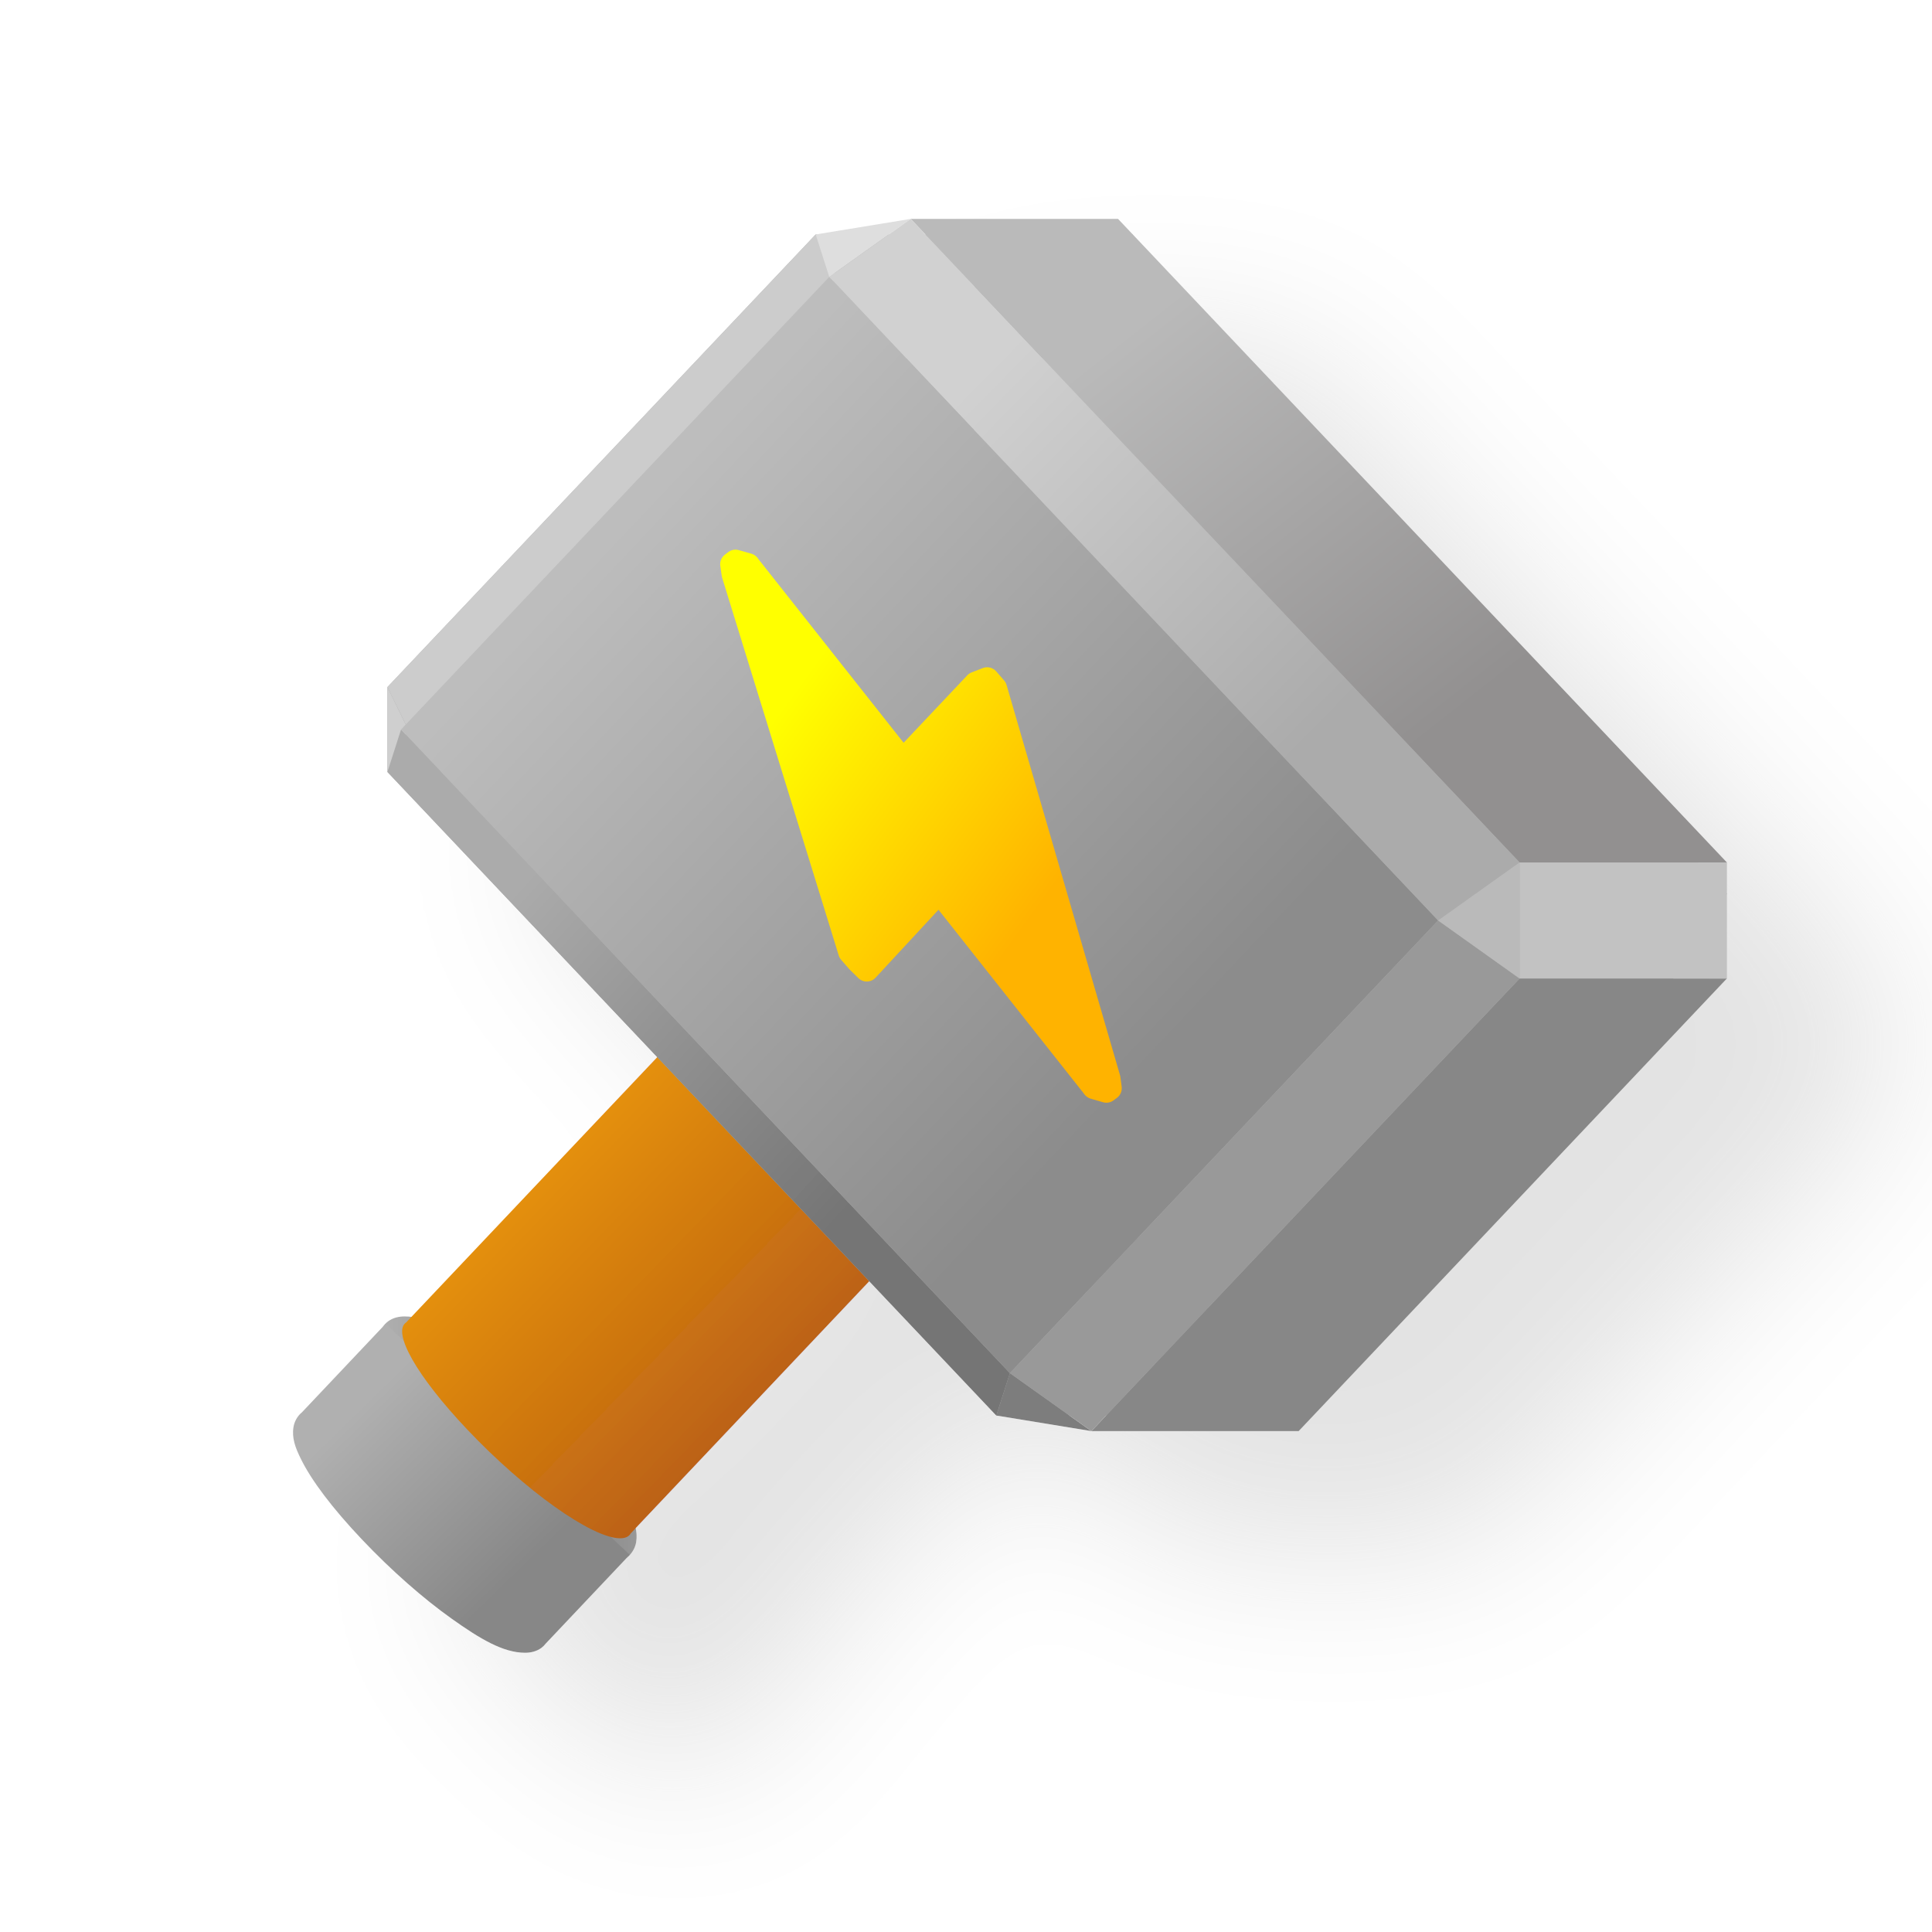
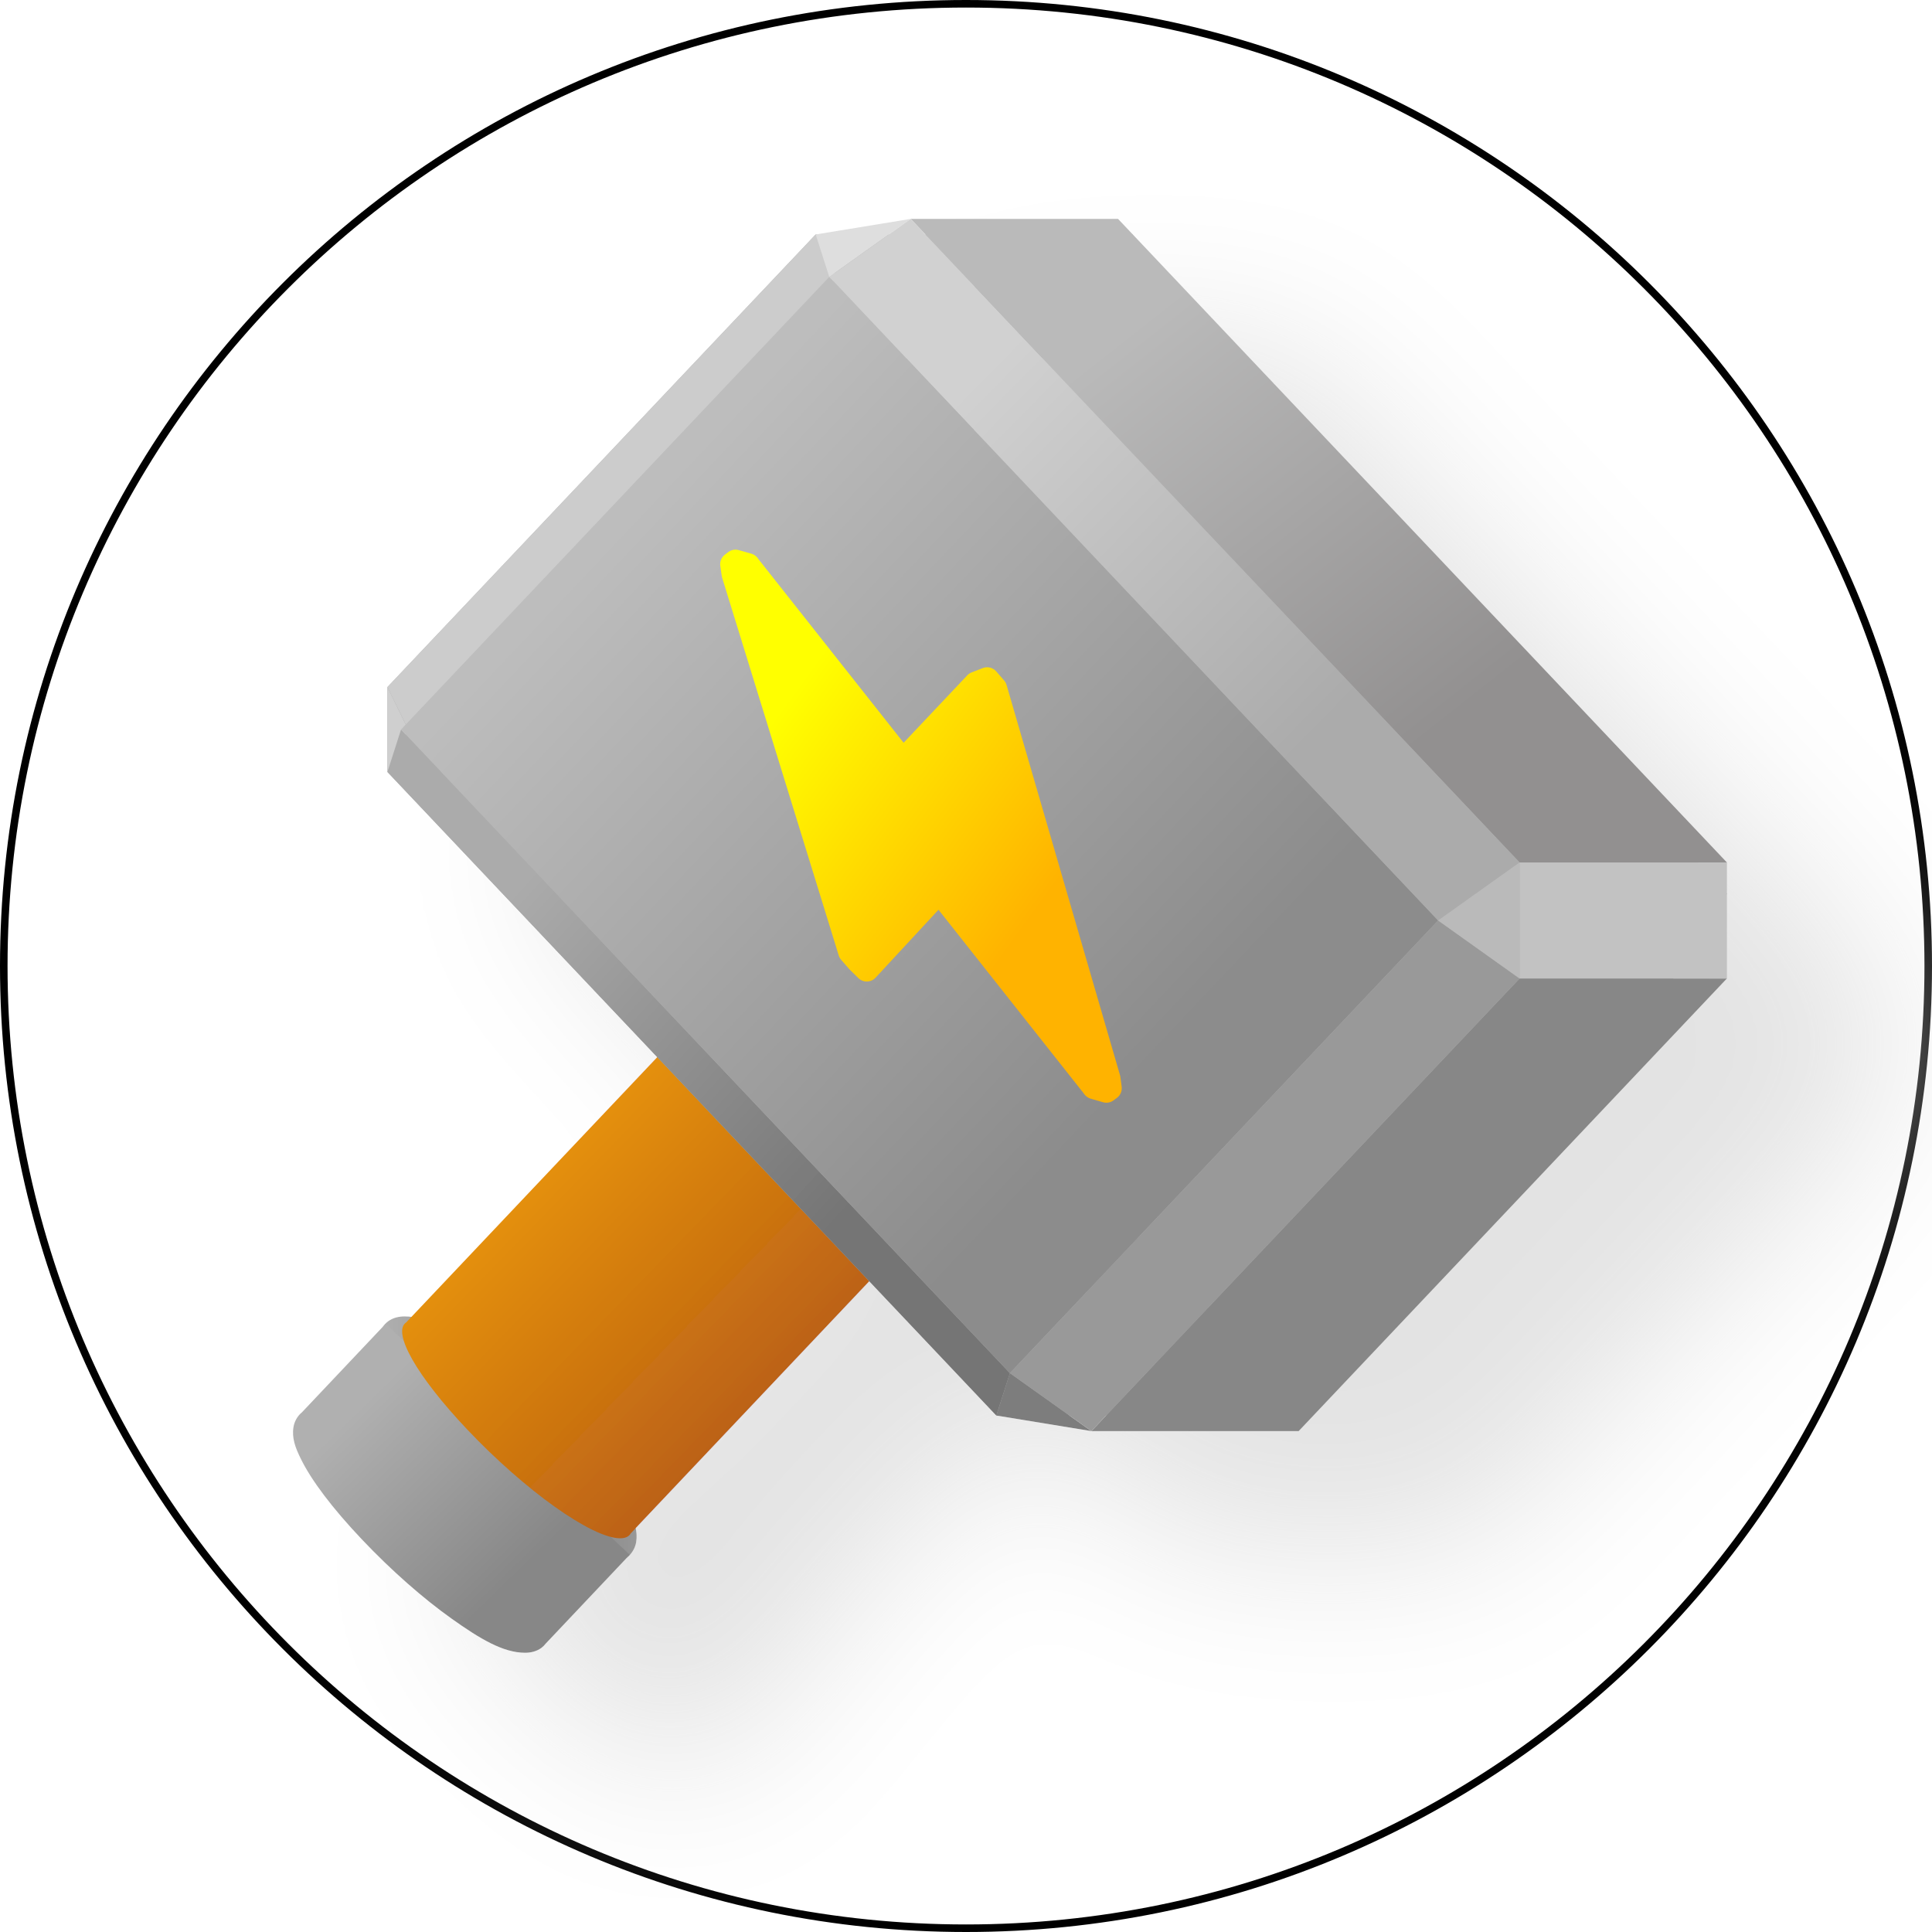
<svg xmlns="http://www.w3.org/2000/svg" class="hammer" width="512" height="512" version="1.1" viewBox="-50 -50 512 512">
  <defs>
    <filter id="shadow" width="300%" height="300%" x="-1" y="-1">
      <feDropShadow dx="4" dy="3" flood-color="#e3e3e3" flood-opacity="1" stdDeviation="2" />
    </filter>
    <linearGradient id="linearGradient1919" x1="-47.726" x2="-41.278" y1="-15.874" y2="-15.874" gradientUnits="userSpaceOnUse">
      <stop stop-color="#b0b0b0" offset="0" />
      <stop stop-color="#848484" offset=".73" />
      <stop stop-color="#979797" offset="1" />
    </linearGradient>
    <linearGradient id="linearGradient347-5" x1="-15.266" x2="-7.127" y1="8.069" y2="16.208" gradientTransform="matrix(1.0128 0 0 .98737 -34.233 -26.728)" gradientUnits="userSpaceOnUse">
      <stop stop-color="#b0b0b0" offset=".22" />
      <stop stop-color="#878787" offset=".72" />
    </linearGradient>
    <linearGradient id="linearGradient357-9" x1="-13.018" x2="9.624" y1="-9.578" y2="13.064" gradientTransform="matrix(.98572 0 0 1.0145 -34.233 -26.728)" gradientUnits="userSpaceOnUse">
      <stop stop-color="#ffae00" offset=".22" />
      <stop stop-color="#ac501b" offset=".72" />
    </linearGradient>
    <linearGradient id="gradient-dynamic-7" x1="2.689" x2="20.805" y1="-25.244" y2="-7.128" gradientTransform="scale(1.1262 .88795)" gradientUnits="userSpaceOnUse">
      <stop stop-color="#bababa" offset=".22" />
      <stop stop-color="#929090" offset=".72" />
    </linearGradient>
    <linearGradient id="gradient-dynamic-11" x1="-10.551" x2="5.782" y1="-9.194" y2="7.139" gradientTransform="scale(.95257 1.0498)" gradientUnits="userSpaceOnUse">
      <stop stop-color="#ababab" offset=".22" />
      <stop stop-color="#757575" offset=".72" />
    </linearGradient>
    <linearGradient id="gradient-dynamic-8" x1="-9.984" x2="16.668" y1="-20.393" y2="6.259" gradientTransform="scale(.97266 1.0281)" gradientUnits="userSpaceOnUse">
      <stop stop-color="#bdbdbd" offset=".22" />
      <stop stop-color="#8c8c8c" offset=".72" />
    </linearGradient>
    <linearGradient id="gradient-dynamic-10" x1="1.001" x2="18.396" y1="-22.234" y2="-4.84" gradientTransform="scale(.99193 1.0081)" gradientUnits="userSpaceOnUse">
      <stop stop-color="#d1d1d1" offset=".22" />
      <stop stop-color="#ababab" offset=".72" />
    </linearGradient>
    <linearGradient id="linearGradient1665" x1="-2.034" x2="9.745" y1="-12.055" y2="-.275" gradientTransform="scale(.85209 1.1736)" gradientUnits="userSpaceOnUse">
      <stop stop-color="#ff0" offset=".22" />
      <stop stop-color="#ffb300" offset=".72" />
    </linearGradient>
  </defs>
  <rect x="-219.9" y="-209.25" width="856" height="848.21" ry="2.82" fill="#fff" stop-color="#000000" stroke-linecap="square" stroke-width="1.002" style="paint-order:markers fill stroke" />
+   <circle cx="206" cy="206" r="255" fill="none" stop-color="#000000" stroke="#000" stroke-linecap="square" stroke-width="2" style="paint-order:markers fill stroke" />
  <g transform="matrix(10.913 0 0 10.913 550.44 547.3)" stroke-width=".092" filter="url(#shadow)">
    <g transform="matrix(.97155 0 0 .97155 -1.3631 -1.4061)" stroke-width=".094">
      <g transform="translate(1.9617 -3.039)">
        <path d="m-44.502-15.874-2.141 2.263" color="#000000" stroke-width=".792" style="-inkscape-stroke:none" />
        <path d="m-47.076-18.945c-0.137 0-0.285 0.028-0.412 0.121-0.127 0.093-0.205 0.246-0.227 0.383-0.044 0.274 0.046 0.51 0.18 0.785 0.268 0.55 0.792 1.242 1.531 2.023 0.74 0.781 1.534 1.473 2.244 1.978 0.71 0.505 1.285 0.852 1.834 0.852 0.137 0 0.283-0.028 0.41-0.121 0.127-0.093 0.205-0.246 0.227-0.383 0.043-0.274-0.045-0.51-0.18-0.785-0.268-0.55-0.792-1.242-1.531-2.023-0.74-0.781-1.534-1.473-2.244-1.978s-1.283-0.852-1.832-0.852zm0.096 0.748c0.198 0.031 0.711 0.233 1.33 0.674 0.664 0.473 1.431 1.141 2.141 1.891 0.709 0.75 1.201 1.419 1.41 1.848 0.066 0.135 0.063 0.169 0.076 0.232-0.199-0.032-0.712-0.232-1.33-0.672-0.664-0.473-1.431-1.141-2.141-1.891-0.709-0.75-1.201-1.419-1.41-1.848-0.067-0.137-0.063-0.171-0.076-0.234z" color="#000000" fill="url(#linearGradient1919)" stroke-linecap="round" stroke-linejoin="round" stroke-width=".094" style="-inkscape-stroke:none" />
        <path d="m-47.552-18.761-2.092 2.213c-0.117 0.094-0.19 0.238-0.211 0.369-0.043 0.274 0.045 0.51 0.18 0.785 0.268 0.55 0.792 1.242 1.531 2.023 0.74 0.781 1.532 1.475 2.242 1.98 0.71 0.505 1.287 0.852 1.836 0.852 0.137 0 0.283-0.03 0.41-0.123 0.04-0.03 0.075-0.066 0.105-0.105l2.1-2.221z" color="#000000" fill="url(#linearGradient347-5)" stroke-width=".008" style="-inkscape-stroke:none" />
        <path d="m-30.339-36.445-16.697 17.648c-0.359 0.236 0.242 1.323 1.522 2.676 1.449 1.531 3.122 2.721 3.824 2.721 0.131 0 0.218-0.041 0.262-0.119l16.684-17.635z" color="#000000" fill="url(#linearGradient357-9)" stroke-width=".008" style="-inkscape-stroke:none" />
      </g>
      <g transform="translate(-35.494 -27.002)" stroke-linecap="round" stroke-linejoin="round">
        <g stroke-width=".008">
          <path d="m-4.868-10.713 0.368 2.511 1.668-1.061z" fill="#7d7d7d" />
          <path d="m5.836-22.026-10.704 11.313 2.036 1.45 10.703-11.314z" fill="#999" />
          <path d="m12.019 6.435-2.035 1.449-15.22-16.086 2.036-1.45z" fill="#a6a6a6" />
          <path d="m23.091-4.49-10.704 11.314-15.219-16.087 10.703-11.314z" fill="#b0b0b0" />
          <path d="m5.836-22.026h2.743l-0.708 1.449z" fill="#bababa" />
          <path d="m7.843-22.026-0.518 1.06 15.588 16.476 0.517-1.061z" fill="#a6a6a6" />
          <path d="m-10.051-10.713h5.183v2.122h-5.183z" fill="#a6a6a6" />
          <path d="m-10.051-10.713h5.183l10.704-11.313h-5.183z" fill="#b0b0b0" />
          <path d="m10.352 7.495h-5.183l-15.22-16.086h5.183z" fill="#b0b0b0" />
          <path d="m0.653-22.026h7.926-5.183z" fill="#c2c2c2" />
          <path d="m23.43-6.329h-5.183l-15.219-16.086h5.183z" fill="url(#gradient-dynamic-7)" />
          <path d="m12.726 7.884h-5.182l10.703-11.313h5.183z" fill="#878787" />
          <path d="m-10.051-10.713v2.122l0.518-1.061z" fill="#cfcfcf" />
          <path d="m23.43-3.429h-5.183v-2.9h5.183z" fill="#c2c2c2" />
          <path d="m0.653-22.026-10.704 11.313 0.518 1.061 10.704-11.314z" fill="#ccc" />
          <path d="m-9.711-9.652-0.34 1.061 15.22 16.086 0.339-1.06z" fill="url(#gradient-dynamic-11)" />
          <path d="m0.653-22.026 2.375-0.389-2.035 1.449z" fill="#dedede" />
          <path d="m7.544 7.884-2.375-0.389 0.339-1.06z" fill="#7d7d7d" />
          <path d="m0.993-20.966-10.704 11.314 15.219 16.087 10.704-11.314z" fill="url(#gradient-dynamic-8)" />
        </g>
        <g fill="url(#linearGradient1665)">
          <path d="m4.657-10.799-1.827 1.937-3.8-4.806-1e-3 1e-3 -0.069-0.091-0.309-0.089-0.084 0.063 0.034 0.247 2.917 9.447 0.198 0.227 0.215 0.21 1.81-1.954 3.801 4.805v-2e-3l0.069 0.092 0.309 0.089 0.084-0.063-0.034-0.247-2.834-9.748-0.198-0.227z" color="#000000" stroke-width=".057" style="-inkscape-stroke:none" />
          <path d="m-1.266-14.135a0.3 0.3 0 0 0-0.264 0.047l-0.084 0.064a0.3 0.3 0 0 0-0.117 0.281l0.035 0.246a0.3 0.3 0 0 0 0.01 0.047l2.916 9.447a0.3 0.3 0 0 0 0.061 0.109l0.199 0.227a0.3 0.3 0 0 0 0.016 0.018l0.215 0.211a0.3 0.3 0 0 0 0.43-0.012l1.572-1.697 3.584 4.531a0.3 0.3 0 0 0 0.002 0l0.062 0.084a0.3 0.3 0 0 0 0.156 0.107l0.311 0.09a0.3 0.3 0 0 0 0.262-0.049l0.084-0.062a0.3 0.3 0 0 0 0.117-0.281l-0.033-0.248a0.3 0.3 0 0 0-0.01-0.043l-2.834-9.748a0.3 0.3 0 0 0-0.062-0.113l-0.197-0.227a0.3 0.3 0 0 0-0.334-0.082l-0.281 0.109a0.3 0.3 0 0 0-0.109 0.074l-1.59 1.684-3.584-4.533a0.3 0.3 0 0 0-0.004-2e-3l-0.062-0.084a0.3 0.3 0 0 0-0.156-0.107zm0.285 0.936 3.574 4.523a0.3 0.3 0 0 0 0.455 0.02l1.779-1.889 0.021-0.008 0.018 0.02 2.695 9.273-3.586-4.533a0.3 0.3 0 0 0-0.455-0.018l-1.602 1.727-0.135-0.156z" color="#000000" stroke-width=".094" style="-inkscape-stroke:none" />
        </g>
        <g stroke-width=".008">
          <path d="m18.247-6.329-2.035 1.45-15.219-16.087 2.035-1.449z" fill="url(#gradient-dynamic-10)" />
          <path d="m18.247-3.429-10.703 11.313-2.036-1.449 10.704-11.314z" fill="#999" />
          <path d="m18.247-3.429v-2.9l-2.035 1.45z" fill="#bababa" />
        </g>
      </g>
    </g>
  </g>
</svg>
